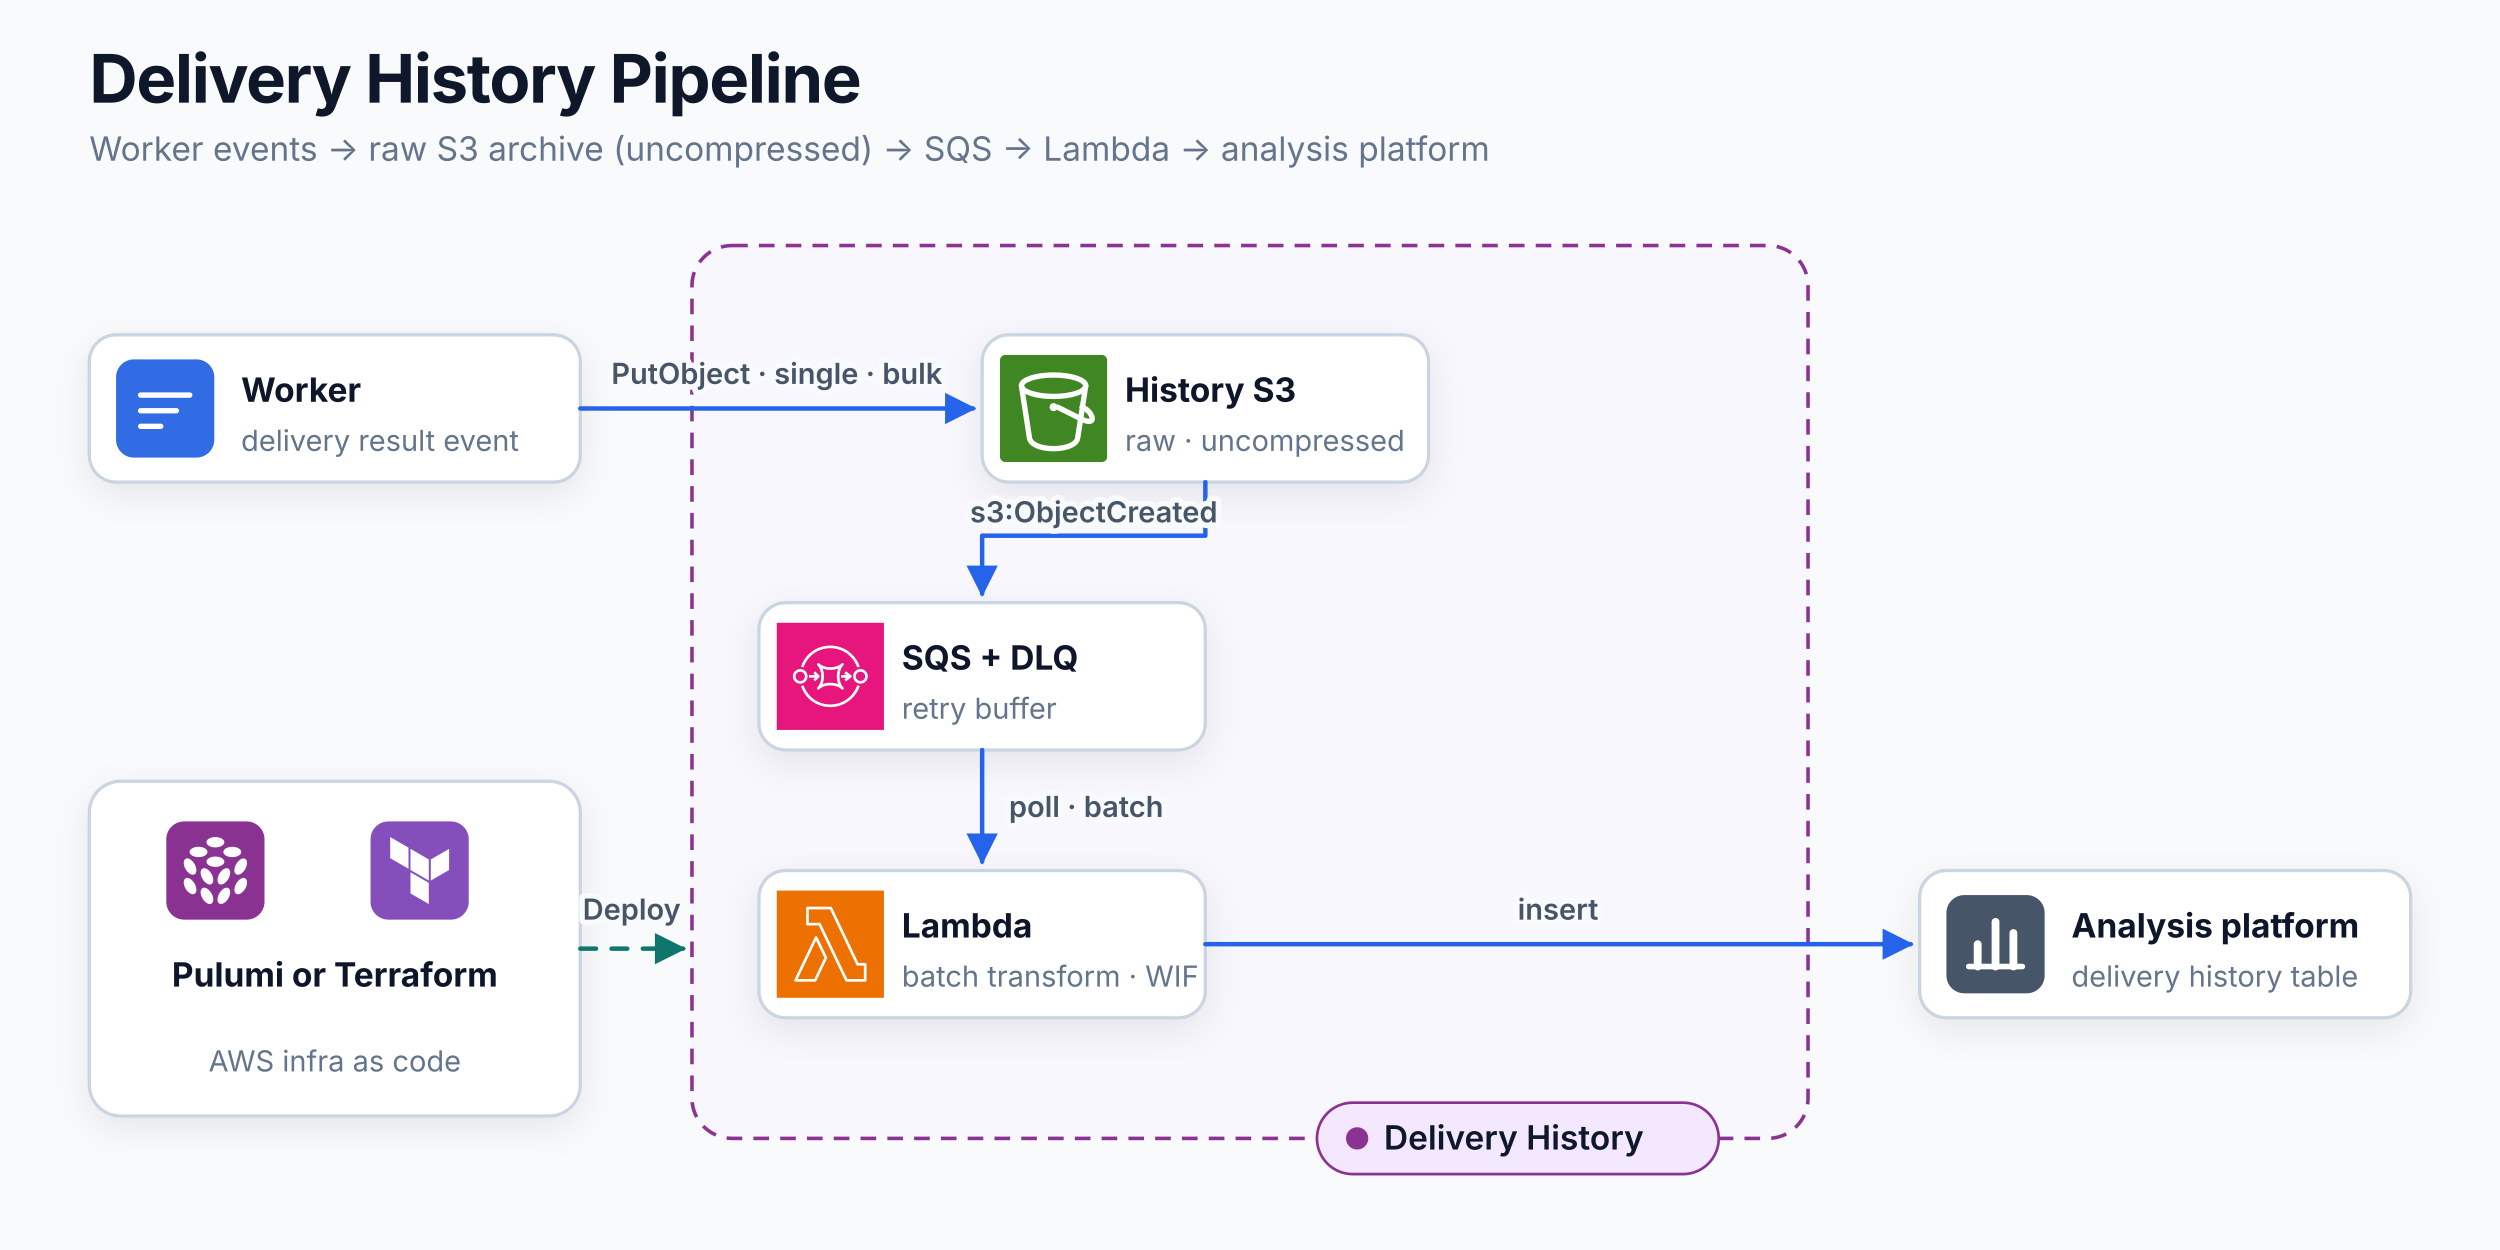
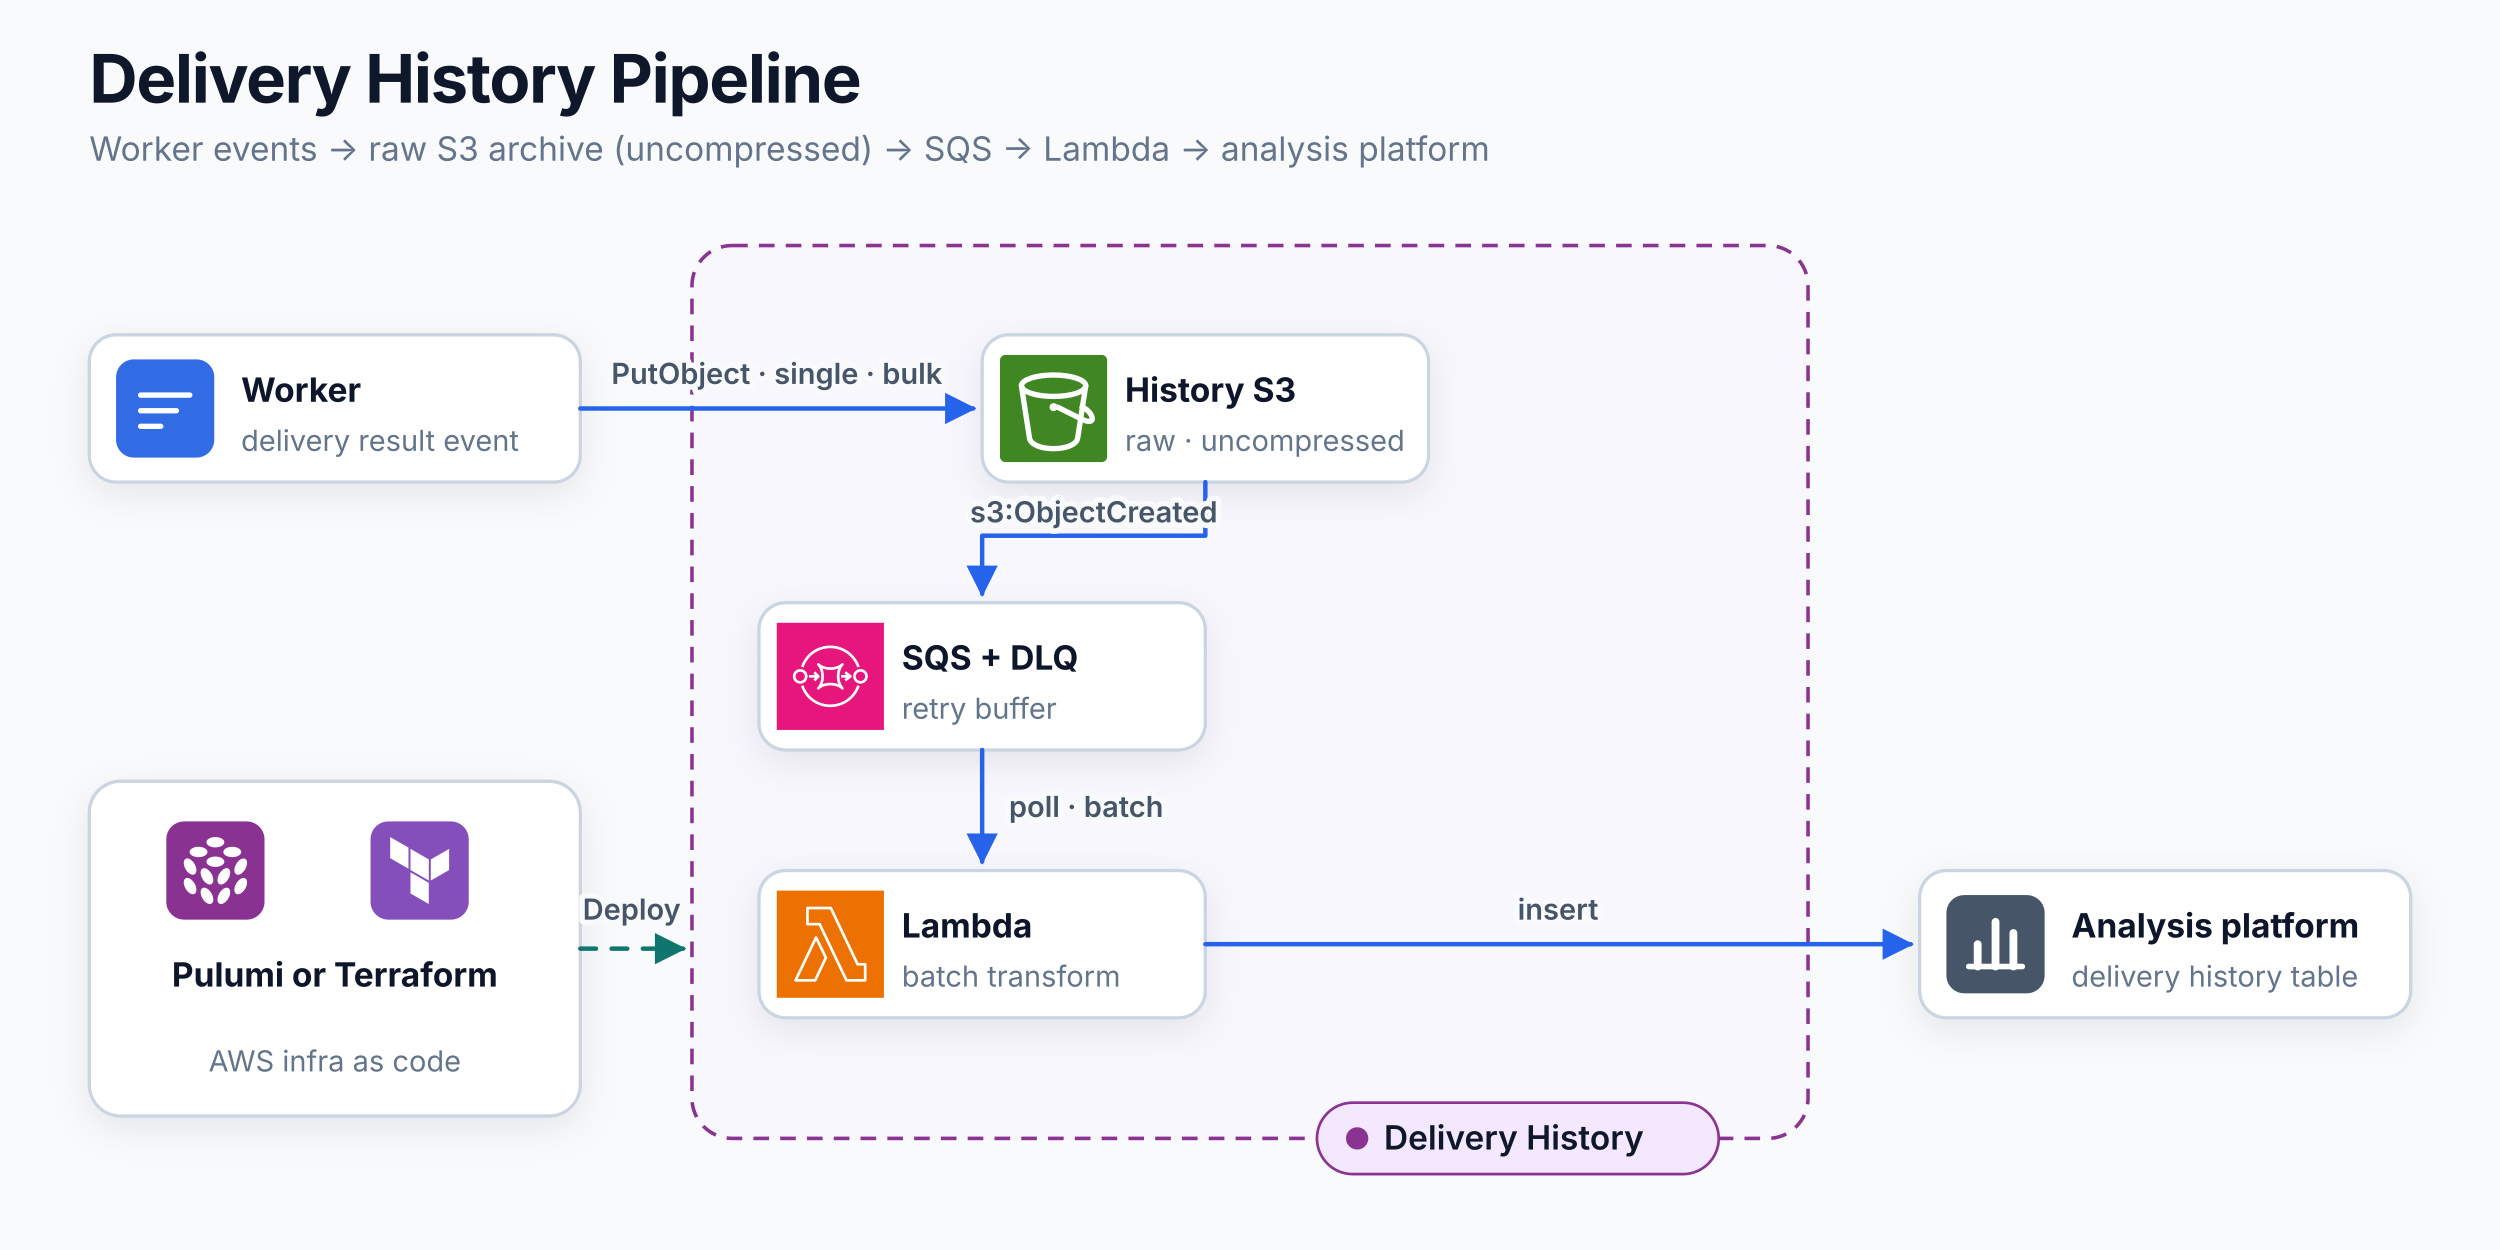
<svg xmlns="http://www.w3.org/2000/svg" viewBox="0 0 1120 560" role="img" aria-labelledby="dh-title dh-desc">
  <defs>
    <marker id="arrow-blue" viewBox="0 0 10 10" refX="9" refY="5" markerWidth="7" markerHeight="7" orient="auto-start-reverse">
      <path d="M 0 0 L 10 5 L 0 10 z" fill="#2563EB" />
    </marker>
    <marker id="arrow-teal" viewBox="0 0 10 10" refX="9" refY="5" markerWidth="7" markerHeight="7" orient="auto-start-reverse">
      <path d="M 0 0 L 10 5 L 0 10 z" fill="#0F766E" />
    </marker>
    <filter id="soft-shadow" x="-20%" y="-20%" width="140%" height="150%">
      <feDropShadow dx="0" dy="5" stdDeviation="8" flood-color="#0F172A" flood-opacity="0.08" />
    </filter>
    <symbol id="icon-s3-bucket" viewBox="0 0 80 80">
      <rect width="80" height="80" rx="4" fill="#3F8624" />
      <ellipse cx="40" cy="23" rx="24" ry="8" fill="none" stroke="#FFFFFF" stroke-width="4" />
      <path d="M16 23l6 39c.7 4.8 8.2 8 18 8s17.3-3.2 18-8l6-39" fill="none" stroke="#FFFFFF" stroke-width="4" stroke-linecap="round" stroke-linejoin="round" />
      <circle cx="40" cy="39" r="3" fill="#FFFFFF" />
      <path d="M43 39l18 9c6.2 3.1 9 1.5 7.5-2.2-1.1-2.8-3.5-5.2-7.2-7" fill="none" stroke="#FFFFFF" stroke-width="4" stroke-linecap="round" />
    </symbol>
    <symbol id="icon-sns" viewBox="0 0 80 80">
      <rect width="80" height="80" fill="#E7157B" />
      <path d="M17,38 C18.103,38 19,38.897 19,40 C19,41.103 18.103,42 17,42 C15.897,42 15,41.103 15,40 C15,38.897 15.897,38 17,38 L17,38 Z M41,64 C29.314,64 19.289,55.466 17.194,43.98 C18.965,43.894 20.427,42.659 20.857,41 L27,41 L27,39 L20.857,39 C20.427,37.342 18.966,36.107 17.195,36.02 C19.285,24.71 29.511,16 41,16 C45.313,16 49.832,17.622 54.429,20.821 L55.571,19.179 C50.633,15.743 45.73,14 41,14 C28.27,14 16.949,23.865 15.063,36.521 C13.839,37.207 13,38.5 13,40 C13,41.5 13.839,42.793 15.063,43.478 C16.97,56.341 28.056,66 41,66 C46.407,66 51.942,64.157 56.585,60.811 L55.415,59.189 C51.11,62.292 45.991,64 41,64 L41,64 Z M30.101,36.442 C31.955,36.895 34.275,37 36,37 C37.642,37 39.823,36.905 41.629,36.506 L37.105,45.553 C37.036,45.691 37,46 37,46 L37,50.453 C36.199,50.964 34.833,51.812 34,51.986 L34,46 C34,45.868 33.974,45.737 33.923,45.615 L30.101,36.442 Z M36,33 C40.025,33 42.174,33.604 42.841,34 C42.174,34.396 40.025,35 36,35 C31.975,35 29.826,34.396 29.159,34 C29.826,33.604 31.975,33 36,33 L36,33 Z M33,54 L34,54 C34.043,54 34.086,53.997 34.128,53.992 C35.352,53.833 36.909,52.887 38.272,52.013 L38.535,51.845 C38.824,51.661 39,51.342 39,51 L39,46.236 L44.559,35.12 C44.833,34.801 45,34.434 45,34 C45,31.39 39.361,31 36,31 C32.639,31 27,31.39 27,34 C27,34.366 27.12,34.684 27.32,34.967 L32,46.2 L32,53 C32,53.552 32.447,54 33,54 L33,54 Z M62,53 C63.103,53 64,53.897 64,55 C64,56.103 63.103,57 62,57 C60.897,57 60,56.103 60,55 C60,53.897 60.897,53 62,53 L62,53 Z M62,23 C63.103,23 64,23.897 64,25 C64,26.103 63.103,27 62,27 C60.897,27 60,26.103 60,25 C60,23.897 60.897,23 62,23 L62,23 Z M64,38 C65.103,38 66,38.897 66,40 C66,41.103 65.103,42 64,42 C62.897,42 62,41.103 62,40 C62,38.897 62.897,38 64,38 L64,38 Z M54,41 L60.143,41 C60.589,42.72 62.142,44 64,44 C66.206,44 68,42.206 68,40 C68,37.794 66.206,36 64,36 C62.142,36 60.589,37.28 60.143,39 L54,39 L54,26 L58.143,26 C58.589,27.72 60.142,29 62,29 C64.206,29 66,27.206 66,25 C66,22.794 64.206,21 62,21 C60.142,21 58.589,22.28 58.143,24 L53,24 C52.447,24 52,24.448 52,25 L52,39 L45,39 L45,41 L52,41 L52,55 C52,55.552 52.447,56 53,56 L58.143,56 C58.589,57.72 60.142,59 62,59 C64.206,59 66,57.206 66,55 C66,52.794 64.206,51 62,51 C60.142,51 58.589,52.28 58.143,54 L54,54 L54,41 Z" fill="#FFFFFF" />
    </symbol>
    <symbol id="icon-sqs" viewBox="0 0 80 80">
      <rect width="80" height="80" fill="#E7157B" />
      <path d="M28.717 43.688 31.719 40.722a.989.989 0 0 0 .003-1.406l-3.001-3-1.419 1.402 1.288 1.288h-4.581v1.988h4.597l-1.3 1.284 1.411 1.41Zm22.911.09 4.002-2.985a.992.992 0 0 0-.001-1.59l-4.002-2.981-1.201 1.591 1.601 1.193h-4.003v1.988h4.002l-1.601 1.193 1.203 1.591ZM35.208 40c0 2.111-.365 4.101-1.048 5.833 3.6-1.384 8.118-1.384 11.717 0-.681-1.732-1.047-3.722-1.047-5.833s.366-4.1 1.047-5.833c-3.599 1.383-8.116 1.383-11.717 0 .683 1.733 1.048 3.722 1.048 5.833Zm-4.902 9.651a.99.99 0 0 1 0-1.406c1.816-1.804 2.901-4.887 2.901-8.245s-1.085-6.441-2.901-8.245a.99.99 0 0 1 0-1.406 1.007 1.007 0 0 1 1.415 0c3.877 3.853 12.719 3.853 16.597 0a1.007 1.007 0 0 1 1.415 0 .99.99 0 0 1 0 1.406c-1.817 1.804-2.901 4.887-2.901 8.245s1.084 6.441 2.901 8.245a.99.99 0 0 1 0 1.406 1.007 1.007 0 0 1-1.415 0c-3.878-3.853-12.72-3.853-16.597 0a1.007 1.007 0 0 1-1.415 0Zm35.695-9.646c0-3.091-3.761-4.642-5.96-2.453a3.45 3.45 0 0 0 0 4.906c2.198 2.189 5.96.638 5.96-2.453Zm.392 3.859c-2.141 2.127-5.625 2.127-7.767 0a5.437 5.437 0 0 1 0-7.718c2.142-2.13 5.626-2.128 7.767 0a5.437 5.437 0 0 1 0 7.718ZM20.98 40.028a3.46 3.46 0 0 0-3.491-3.469 3.46 3.46 0 0 0-3.49 3.469 3.46 3.46 0 0 0 3.49 3.468 3.46 3.46 0 0 0 3.491-3.468Zm.392 3.859c-2.142 2.127-5.625 2.127-7.767 0a5.437 5.437 0 0 1 0-7.718c2.142-2.128 5.625-2.128 7.767 0a5.437 5.437 0 0 1 0 7.718ZM54.896 54.856c-8.256 8.205-21.657 8.205-29.914 0-2.74-2.721-4.248-5.973-5.031-8.221l-1.891.65c.852 2.446 2.498 5.988 5.507 8.977 9.036 8.974 23.711 8.974 32.744 0a23.502 23.502 0 0 0 5.668-8.98l-1.893-.644a21.512 21.512 0 0 1-5.19 8.218Zm-34.946-21.49-1.889-.652a23.558 23.558 0 0 1 5.512-8.981c9.033-8.977 23.699-8.977 32.732 0a23.604 23.604 0 0 1 5.672 8.981l-1.889.652a21.572 21.572 0 0 0-5.198-8.227c-8.251-8.201-21.65-8.201-29.902 0a21.502 21.502 0 0 0-5.038 8.227Z" fill="#FFFFFF" />
    </symbol>
    <symbol id="icon-lambda" viewBox="0 0 80 80">
      <rect width="80" height="80" fill="#ED7100" />
      <path d="M28.008 66H15.591l13.733-28.704 6.222 12.81L28.008 66Zm2.212-31.447a1.004 1.004 0 0 0-.902-.564h-.003c-.386.001-.737.222-.903.569L13.098 66.569A1 1 0 0 0 14.002 68h14.64c.388 0 .74-.223.906-.572l8.016-16.9a1.003 1.003 0 0 0-.005-.863L30.22 34.553ZM64.995 66H52.659L32.867 24.57A1.005 1.005 0 0 0 31.962 24H23.89l.009-10H39.72l19.7 41.429c.166.348.519.571.906.571h4.67v10Zm1.003-12H60.96L41.259 12.571A1.003 1.003 0 0 0 40.353 12H22.898c-.552 0-1.001.447-1.002.999l-.012 12c0 .266.105.52.294.708.188.188.442.293.709.293h8.442l19.793 41.43c.167.348.517.57.904.57h13.972c.554 0 1.002-.448 1.002-1V55c0-.552-.448-1-1.002-1Z" fill="#FFFFFF" />
    </symbol>
  </defs>
  <style>
    text { font-family: Pretendard, Inter, ui-sans-serif, system-ui, -apple-system, BlinkMacSystemFont, "Segoe UI", sans-serif; fill: #0F172A; }
    .title { font-size: 30px; font-weight: 700; letter-spacing: -0.6px; }
    .subtitle { font-size: 15px; fill: #64748B; }
    .node-title { font-size: 15px; font-weight: 700; }
    .label { font-size: 15px; font-weight: 600; }
    .small { font-size: 13px; fill: #64748B; }
    .edge-label { font-size: 13px; font-weight: 600; fill: #475569; paint-order: stroke; stroke: #F8FAFC; stroke-width: 5px; stroke-linejoin: round; }
    .node { fill: #FFFFFF; stroke: #CBD5E1; stroke-width: 1.5; }
    .edge-blue { fill: none; stroke: #2563EB; stroke-width: 2; marker-end: url(#arrow-blue); stroke-linecap: round; stroke-linejoin: round; }
    .edge-teal { fill: none; stroke: #0F766E; stroke-width: 2; marker-end: url(#arrow-teal); stroke-linecap: round; stroke-linejoin: round; }
    .edge-dashed { stroke-dasharray: 7 7; }
  </style>
  <rect width="1120" height="560" fill="#F8FAFC" />
  <text class="title" x="40" y="46">Delivery History Pipeline</text>
  <text class="subtitle" x="40" y="72">Worker events → raw S3 archive (uncompressed) → SQS → Lambda → analysis platform</text>
  <rect x="310" y="110" width="500" height="400" rx="18" fill="#FAF5FF" fill-opacity="0.62" stroke="#8A3391" stroke-width="1.6" stroke-dasharray="7 5" />
  <rect x="590" y="494" width="180" height="32" rx="16" fill="#F3E8FF" stroke="#8A3391" stroke-width="1.2" />
  <circle cx="608" cy="510" r="5" fill="#8A3391" />
  <text class="label" x="620" y="515" fill="#6B2473">Delivery History</text>
  <g filter="url(#soft-shadow)">
    <rect class="node" x="40" y="150" width="220" height="66" rx="12" />
    <g transform="translate(52 161)">
      <rect width="44" height="44" rx="8" fill="#326CE5" />
      <path d="M11 16 h22 M11 23 h16 M11 30 h9" stroke="#FFFFFF" stroke-width="2.4" stroke-linecap="round" />
    </g>
    <text class="node-title" x="108" y="180">Worker</text>
    <text class="small" x="108" y="202">delivery result event</text>
  </g>
  <g filter="url(#soft-shadow)">
    <rect class="node" x="440" y="150" width="200" height="66" rx="12" />
    <use href="#icon-s3-bucket" x="448" y="159" width="48" height="48" />
    <text class="node-title" x="504" y="180">History S3</text>
    <text class="small" x="504" y="202">raw · uncompressed</text>
  </g>
  <g filter="url(#soft-shadow)">
    <rect class="node" x="340" y="270" width="200" height="66" rx="12" />
    <use href="#icon-sqs" x="348" y="279" width="48" height="48" />
    <text class="node-title" x="404" y="300">SQS + DLQ</text>
    <text class="small" x="404" y="322">retry buffer</text>
  </g>
  <g filter="url(#soft-shadow)">
    <rect class="node" x="340" y="390" width="200" height="66" rx="12" />
    <use href="#icon-lambda" x="348" y="399" width="48" height="48" />
    <text class="node-title" x="404" y="420">Lambda</text>
-     <text class="small" x="404" y="442">batch transform · WIF</text>
+     <text class="small" x="404" y="442">batch transform</text>
  </g>
  <g filter="url(#soft-shadow)">
    <rect class="node" x="860" y="390" width="220" height="66" rx="12" />
    <g transform="translate(872 401)">
      <rect width="44" height="44" rx="8" fill="#475569" />
      <path d="M14 32 V22 M22 32 V12 M30 32 V17" fill="none" stroke="#FFFFFF" stroke-width="3.5" stroke-linecap="round" />
      <path d="M10 32 H34" fill="none" stroke="#FFFFFF" stroke-width="2.5" stroke-linecap="round" />
    </g>
    <text class="node-title" x="928" y="420">Analysis platform</text>
    <text class="small" x="928" y="442">delivery history table</text>
  </g>
  <g filter="url(#soft-shadow)">
    <rect class="node" x="40" y="350" width="220" height="150" rx="14" />
    <g transform="translate(74.5 368)">
      <rect width="44" height="44" rx="8" fill="#8A3391" />
      <path transform="translate(7 7) scale(1.25)" d="M11.997 0C10.226 0 8.79.83 8.79 1.856c0 1.025 1.436 1.856 3.207 1.856 1.772 0 3.208-.831 3.208-1.856C15.205.83 13.77 0 11.997 0zM5.95 3.488c-1.772 0-3.208.83-3.208 1.856C2.742 6.369 4.178 7.2 5.95 7.2c1.771 0 3.207-.831 3.207-1.856 0-1.025-1.436-1.856-3.207-1.856zm12.103 0c-1.772 0-3.208.83-3.208 1.856 0 1.025 1.436 1.856 3.208 1.856 1.771 0 3.207-.831 3.207-1.856 0-1.025-1.436-1.856-3.207-1.856zm-6.056 3.495c-1.771 0-3.207.831-3.207 1.856 0 1.025 1.436 1.856 3.207 1.856 1.772 0 3.208-.83 3.208-1.856 0-1.025-1.436-1.856-3.208-1.856zm-10.127.67a1.157 1.157 0 0 0-.55.151c-.888.513-.89 2.172-.004 3.706.886 1.534 2.324 2.362 3.211 1.85.888-.513.89-2.171.003-3.706-.72-1.246-1.803-2.027-2.66-2zm20.257.004c-.857-.026-1.941.754-2.661 2-.886 1.535-.884 3.194.003 3.707.888.512 2.325-.316 3.211-1.85.886-1.534.885-3.193-.003-3.706a1.157 1.157 0 0 0-.55-.15zm-6.048 3.492c-.857-.026-1.94.754-2.66 2-.886 1.535-.885 3.194.003 3.706.887.513 2.325-.316 3.21-1.85.887-1.534.885-3.193-.003-3.706a1.157 1.157 0 0 0-.55-.15zm-8.16.001a1.157 1.157 0 0 0-.55.151c-.888.513-.89 2.172-.004 3.706.886 1.535 2.324 2.363 3.211 1.85.888-.512.89-2.171.003-3.705-.72-1.247-1.803-2.028-2.66-2.002zm-6.047 3.494a1.157 1.157 0 0 0-.55.151c-.888.513-.89 2.172-.004 3.706.886 1.534 2.324 2.362 3.212 1.85.887-.513.888-2.172.003-3.706-.72-1.246-1.804-2.027-2.661-2.001zm20.258.002c-.857-.026-1.941.755-2.66 2.001-.887 1.535-.885 3.193.003 3.706.887.512 2.325-.316 3.21-1.85.886-1.534.885-3.193-.003-3.706a1.157 1.157 0 0 0-.55-.15zm-6.047 3.492c-.858-.026-1.942.754-2.661 2-.886 1.535-.885 3.194.003 3.706.888.513 2.325-.315 3.21-1.85.887-1.533.885-3.193-.002-3.705a1.157 1.157 0 0 0-.55-.151zm-8.163.003a1.157 1.157 0 0 0-.55.151c-.887.513-.889 2.172-.003 3.706.886 1.534 2.323 2.363 3.211 1.85.888-.512.89-2.171.004-3.706-.72-1.246-1.804-2.027-2.662-2z" fill="#FFFFFF" />
    </g>
    <g transform="translate(166 368)">
      <rect width="44" height="44" rx="8" fill="#844FBA" />
      <path transform="translate(7 7) scale(1.25)" d="M1.44 0v7.575l6.561 3.79V3.787zm21.12 4.227l-6.561 3.791v7.574l6.56-3.787zM8.72 4.23v7.575l6.561 3.787V8.018zm0 8.405v7.575L15.28 24v-7.578z" fill="#FFFFFF" />
    </g>
    <text class="node-title" x="150" y="442" text-anchor="middle">Pulumi or Terraform</text>
    <text class="small" x="150" y="480" text-anchor="middle">AWS infra as code</text>
  </g>
  <path class="edge-teal edge-dashed" d="M260 425 H306" />
  <text class="edge-label" x="283" y="412" text-anchor="middle" fill="#0F766E">Deploy</text>
  <path class="edge-blue" d="M260 183 H436" />
  <text class="edge-label" x="348" y="172" text-anchor="middle">PutObject · single · bulk</text>
  <path class="edge-blue" d="M540 216 V240 H440 V266" />
  <text class="edge-label" x="490" y="234" text-anchor="middle">s3:ObjectCreated</text>
  <path class="edge-blue" d="M440 336 V386" />
  <text class="edge-label" x="452" y="366">poll · batch</text>
  <path class="edge-blue" d="M540 423 H856" />
  <text class="edge-label" x="698" y="412" text-anchor="middle">insert</text>
</svg>
